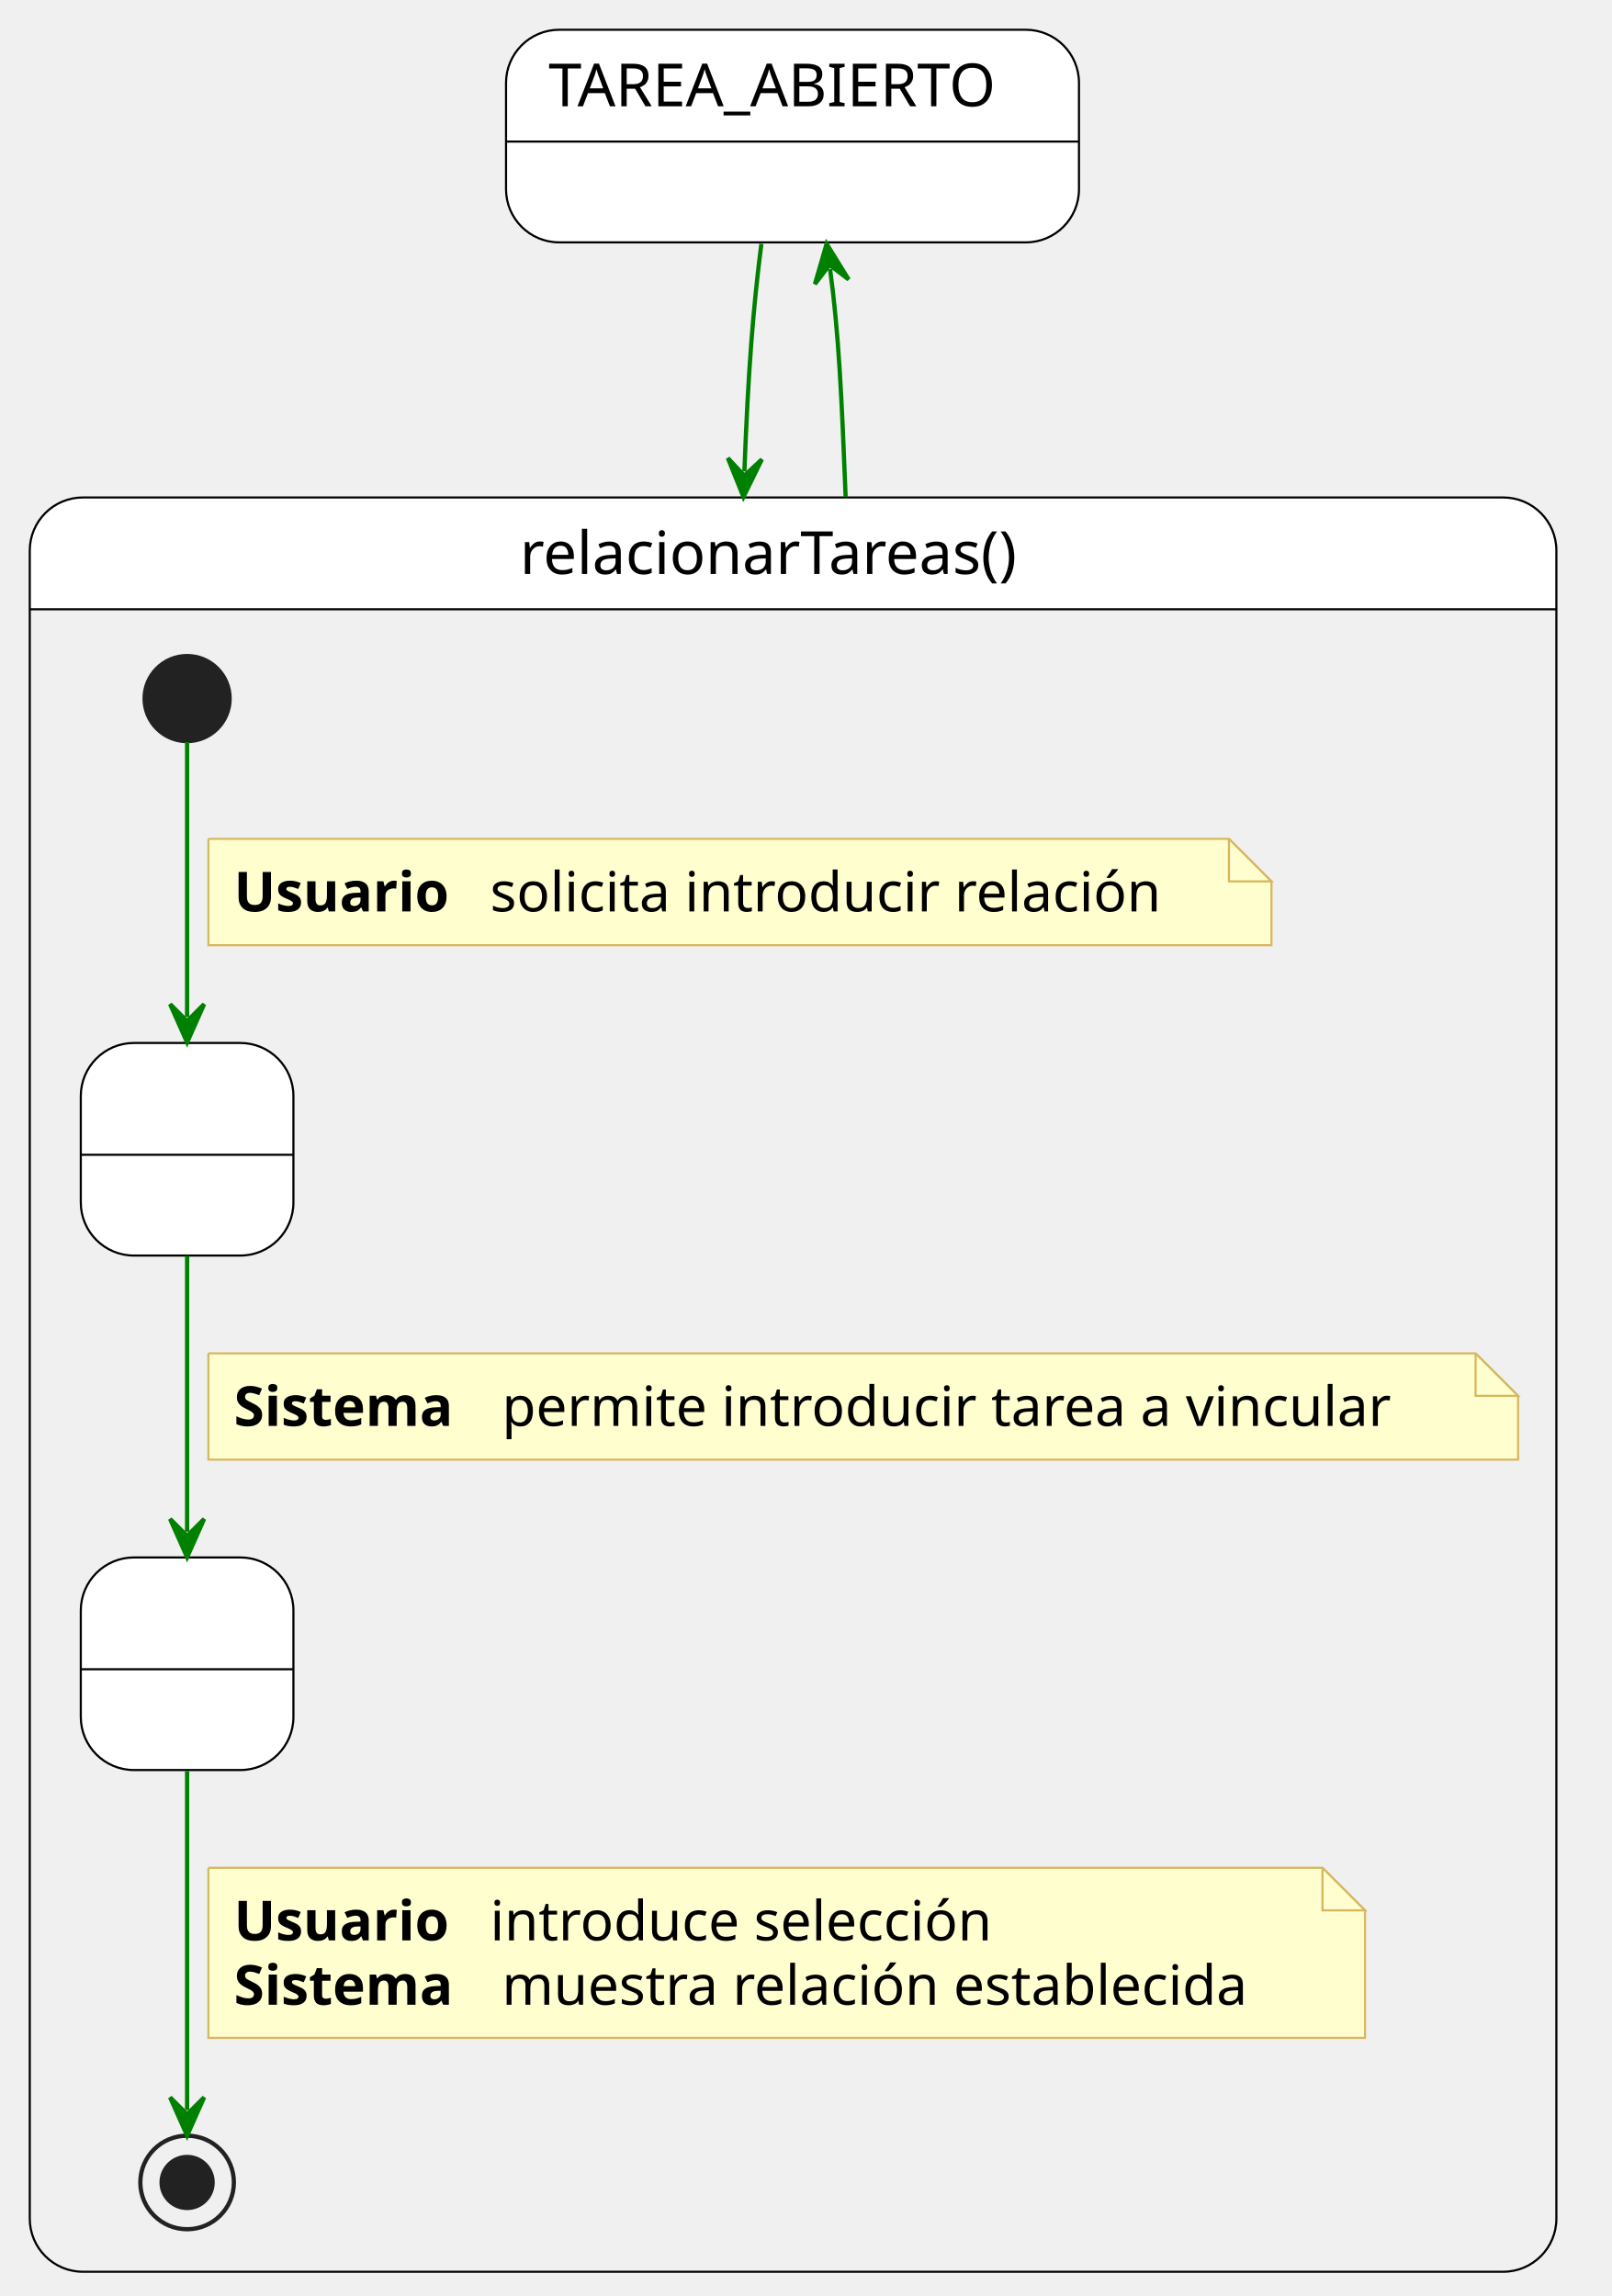
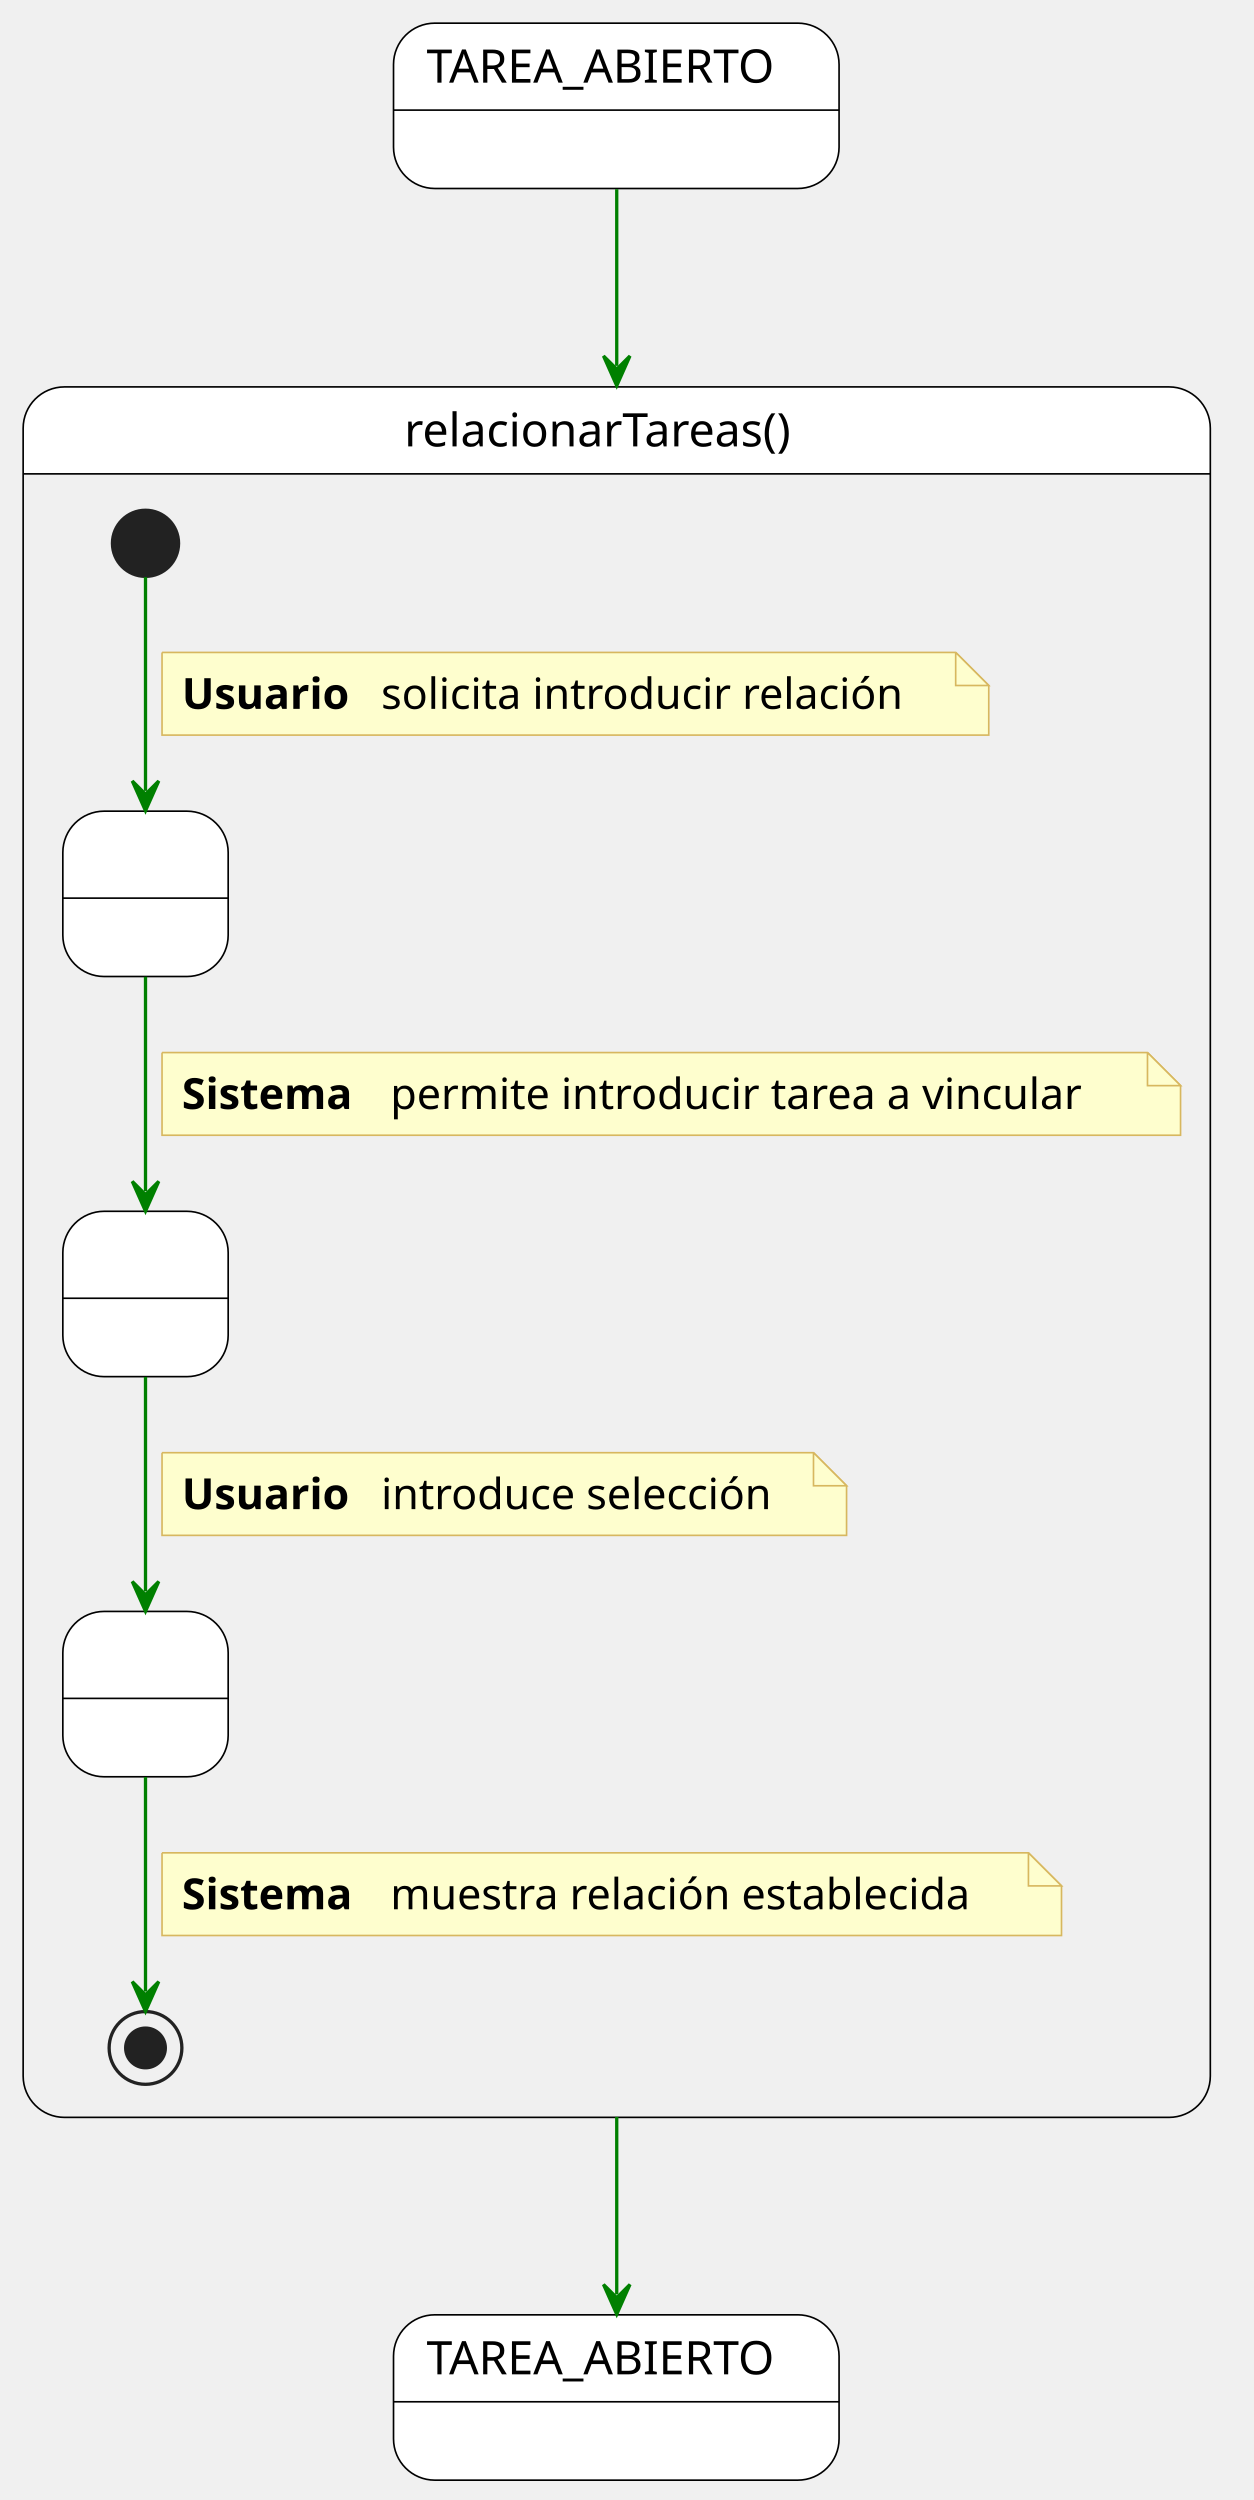
- <svg xmlns="http://www.w3.org/2000/svg" contentStyleType="text/css" data-diagram-type="STATE" height="540px" preserveAspectRatio="none" style="width:379px;height:540px;background:#FFFFFF;" version="1.1" viewBox="0 0 379 540" width="379px" zoomAndPan="magnify">
+ <svg xmlns="http://www.w3.org/2000/svg" contentStyleType="text/css" data-diagram-type="STATE" height="756px" preserveAspectRatio="none" style="width:379px;height:756px;background:#FFFFFF;" version="1.1" viewBox="0 0 379 756" width="379px" zoomAndPan="magnify">
  <defs />
  <g>
    <g id="TAREA_ABIERTO">
      <rect fill="#FFFFFF" height="50" rx="12.5" ry="12.5" style="stroke:#000000;stroke-width:0.5;" width="134.734" x="119" y="7" />
      <line style="stroke:#000000;stroke-width:0.5;" x1="119" x2="253.734" y1="33.297" y2="33.297" />
      <text fill="#000000" font-family="sans-serif" font-size="14" lengthAdjust="spacing" textLength="114.734" x="129" y="24.995">TAREA_ABIERTO</text>
    </g>
+     <g id="TAREA_ABIERTO_FINAL">
+       <rect fill="#FFFFFF" height="50" rx="12.5" ry="12.5" style="stroke:#000000;stroke-width:0.5;" width="134.734" x="119" y="700" />
+       <line style="stroke:#000000;stroke-width:0.5;" x1="119" x2="253.734" y1="726.297" y2="726.297" />
+       <text fill="#000000" font-family="sans-serif" font-size="14" lengthAdjust="spacing" textLength="114.734" x="129" y="717.995">TAREA_ABIERTO</text>
+     </g>
    <path d="M19.5,117 L353.5,117 A12.5,12.5 0 0 1 366,129.5 L366,143.297 L7,143.297 L7,129.5 A12.5,12.5 0 0 1 19.5,117" fill="#FFFFFF" />
-     <rect fill="none" height="417.297" rx="12.5" ry="12.5" style="stroke:#000000;stroke-width:0.5;" width="359" x="7" y="117" />
+     <rect fill="none" height="523.297" rx="12.5" ry="12.5" style="stroke:#000000;stroke-width:0.5;" width="359" x="7" y="117" />
    <line style="stroke:#000000;stroke-width:0.5;" x1="7" x2="366" y1="143.297" y2="143.297" />
    <text fill="#000000" font-family="sans-serif" font-size="14" lengthAdjust="spacing" textLength="128.495" x="122.252" y="134.995">relacionarTareas()</text>
    <ellipse cx="44" cy="164.297" fill="#222222" rx="10" ry="10" style="stroke:#222222;stroke-width:1;" />
-     <g id="relacionarTareas.Seleccion">
+     <g id="relacionarTareas.Estado1">
      <rect fill="#FFFFFF" height="50" rx="12.5" ry="12.5" style="stroke:#000000;stroke-width:0.5;" width="50" x="19" y="245.297" />
      <line style="stroke:#000000;stroke-width:0.5;" x1="19" x2="69" y1="271.594" y2="271.594" />
      <text fill="#000000" font-family="sans-serif" font-size="14" lengthAdjust="spacing" textLength="4.45" x="41.775" y="263.292"> </text>
    </g>
-     <g id="relacionarTareas.Vinculacion">
+     <g id="relacionarTareas.Estado2">
      <rect fill="#FFFFFF" height="50" rx="12.5" ry="12.5" style="stroke:#000000;stroke-width:0.5;" width="50" x="19" y="366.297" />
      <line style="stroke:#000000;stroke-width:0.5;" x1="19" x2="69" y1="392.594" y2="392.594" />
      <text fill="#000000" font-family="sans-serif" font-size="14" lengthAdjust="spacing" textLength="4.45" x="41.775" y="384.292"> </text>
    </g>
-     <ellipse cx="44" cy="513.297" fill="none" rx="11" ry="11" style="stroke:#222222;stroke-width:1;" />
-     <ellipse cx="44" cy="513.297" fill="#222222" rx="6" ry="6" style="stroke:#222222;stroke-width:1;" />
-     <g class="link" data-entity-1="Inicio" data-entity-2="Seleccion" data-source-line="19" data-uid="lnk2" id="link_Inicio_Seleccion">
-       <path d="M44,174.527 C44,190.237 44,216.657 44,239.167" fill="none" id="Inicio-to-Seleccion" style="stroke:#008000;stroke-width:1;" />
+     <g id="relacionarTareas.Estado3">
+       <rect fill="#FFFFFF" height="50" rx="12.5" ry="12.5" style="stroke:#000000;stroke-width:0.5;" width="50" x="19" y="487.297" />
+       <line style="stroke:#000000;stroke-width:0.5;" x1="19" x2="69" y1="513.594" y2="513.594" />
+       <text fill="#000000" font-family="sans-serif" font-size="14" lengthAdjust="spacing" textLength="4.45" x="41.775" y="505.292"> </text>
+     </g>
+     <ellipse cx="44" cy="619.297" fill="none" rx="11" ry="11" style="stroke:#222222;stroke-width:1;" />
+     <ellipse cx="44" cy="619.297" fill="#222222" rx="6" ry="6" style="stroke:#222222;stroke-width:1;" />
+     <g class="link" data-entity-1="Inicio" data-entity-2="Estado1" data-source-line="22" data-uid="lnk2" id="link_Inicio_Estado1">
+       <path d="M44,174.527 C44,190.237 44,216.657 44,239.167" fill="none" id="Inicio-to-Estado1" style="stroke:#008000;stroke-width:1;" />
      <polygon fill="#008000" points="44,245.167,48,236.167,44,240.167,40,236.167,44,245.167" style="stroke:#008000;stroke-width:1;" />
      <path d="M49,197.297 L49,222.297 L299,222.297 L299,207.297 L289,197.297 L49,197.297" fill="#FEFECE" style="stroke:#D7B75F;stroke-width:0.5;" />
      <path d="M289,197.297 L289,207.297 L299,207.297 L289,197.297" fill="#FEFECE" style="stroke:#D7B75F;stroke-width:0.5;" />
      <text fill="#000000" font-family="sans-serif" font-size="13" font-weight="bold" lengthAdjust="spacing" textLength="56.12" x="55" y="214.364">Usuario</text>
      <text fill="#000000" font-family="sans-serif" font-size="13" lengthAdjust="spacing" textLength="168.752" x="115.252" y="214.364">solicita introducir relación</text>
    </g>
-     <g class="link" data-entity-1="Seleccion" data-entity-2="Vinculacion" data-source-line="24" data-uid="lnk3" id="link_Seleccion_Vinculacion">
-       <path d="M44,295.377 C44,316.027 44,339.617 44,360.247" fill="none" id="Seleccion-to-Vinculacion" style="stroke:#008000;stroke-width:1;" />
+     <g class="link" data-entity-1="Estado1" data-entity-2="Estado2" data-source-line="28" data-uid="lnk3" id="link_Estado1_Estado2">
+       <path d="M44,295.377 C44,316.027 44,339.617 44,360.247" fill="none" id="Estado1-to-Estado2" style="stroke:#008000;stroke-width:1;" />
      <polygon fill="#008000" points="44,366.247,48,357.247,44,361.247,40,357.247,44,366.247" style="stroke:#008000;stroke-width:1;" />
      <path d="M49,318.297 L49,343.297 L357,343.297 L357,328.297 L347,318.297 L49,318.297" fill="#FEFECE" style="stroke:#D7B75F;stroke-width:0.5;" />
      <path d="M347,318.297 L347,328.297 L357,328.297 L347,318.297" fill="#FEFECE" style="stroke:#D7B75F;stroke-width:0.5;" />
      <text fill="#000000" font-family="sans-serif" font-size="13" font-weight="bold" lengthAdjust="spacing" textLength="58.906" x="55" y="335.364">Sistema</text>
      <text fill="#000000" font-family="sans-serif" font-size="13" lengthAdjust="spacing" textLength="224.529" x="118.039" y="335.364">permite introducir tarea a vincular</text>
    </g>
-     <g class="link" data-entity-1="Vinculacion" data-entity-2="Fin" data-source-line="29" data-uid="lnk4" id="link_Vinculacion_Fin">
-       <path d="M44,416.577 C44,442.877 44,477.567 44,496.277" fill="none" id="Vinculacion-to-Fin" style="stroke:#008000;stroke-width:1;" />
-       <polygon fill="#008000" points="44,502.277,48,493.277,44,497.277,40,493.277,44,502.277" style="stroke:#008000;stroke-width:1;" />
-       <path d="M49,439.297 L49,479.297 L321,479.297 L321,449.297 L311,439.297 L49,439.297" fill="#FEFECE" style="stroke:#D7B75F;stroke-width:0.5;" />
-       <path d="M311,439.297 L311,449.297 L321,449.297 L311,439.297" fill="#FEFECE" style="stroke:#D7B75F;stroke-width:0.5;" />
+     <g class="link" data-entity-1="Estado2" data-entity-2="Estado3" data-source-line="34" data-uid="lnk4" id="link_Estado2_Estado3">
+       <path d="M44,416.377 C44,437.027 44,460.617 44,481.247" fill="none" id="Estado2-to-Estado3" style="stroke:#008000;stroke-width:1;" />
+       <polygon fill="#008000" points="44,487.247,48,478.247,44,482.247,40,478.247,44,487.247" style="stroke:#008000;stroke-width:1;" />
+       <path d="M49,439.297 L49,464.297 L256,464.297 L256,449.297 L246,439.297 L49,439.297" fill="#FEFECE" style="stroke:#D7B75F;stroke-width:0.5;" />
+       <path d="M246,439.297 L246,449.297 L256,449.297 L246,439.297" fill="#FEFECE" style="stroke:#D7B75F;stroke-width:0.5;" />
      <text fill="#000000" font-family="sans-serif" font-size="13" font-weight="bold" lengthAdjust="spacing" textLength="56.12" x="55" y="456.364">Usuario</text>
      <text fill="#000000" font-family="sans-serif" font-size="13" lengthAdjust="spacing" textLength="126.496" x="115.252" y="456.364">introduce selección</text>
-       <text fill="#000000" font-family="sans-serif" font-size="13" font-weight="bold" lengthAdjust="spacing" textLength="58.906" x="55" y="471.497">Sistema</text>
-       <text fill="#000000" font-family="sans-serif" font-size="13" lengthAdjust="spacing" textLength="188.894" x="118.039" y="471.497">muestra relación establecida</text>
    </g>
-     <g class="link" data-entity-1="TAREA_ABIERTO" data-entity-2="relacionarTareas" data-source-line="36" data-uid="lnk5" id="link_TAREA_ABIERTO_relacionarTareas">
-       <path d="M179.05,57.35 C177.11,72.4 175.934,87.324 175.054,110.884" fill="none" id="TAREA_ABIERTO-to-relacionarTareas" style="stroke:#008000;stroke-width:1;" />
-       <polygon fill="#008000" points="174.83,116.88,179.163,108.036,175.017,111.883,171.169,107.737,174.83,116.88" style="stroke:#008000;stroke-width:1;" />
+     <g class="link" data-entity-1="Estado3" data-entity-2="Fin" data-source-line="40" data-uid="lnk5" id="link_Estado3_Fin">
+       <path d="M44,537.387 C44,559.787 44,586.067 44,602.247" fill="none" id="Estado3-to-Fin" style="stroke:#008000;stroke-width:1;" />
+       <polygon fill="#008000" points="44,608.247,48,599.247,44,603.247,40,599.247,44,608.247" style="stroke:#008000;stroke-width:1;" />
+       <path d="M49,560.297 L49,585.297 L321,585.297 L321,570.297 L311,560.297 L49,560.297" fill="#FEFECE" style="stroke:#D7B75F;stroke-width:0.5;" />
+       <path d="M311,560.297 L311,570.297 L321,570.297 L311,560.297" fill="#FEFECE" style="stroke:#D7B75F;stroke-width:0.5;" />
+       <text fill="#000000" font-family="sans-serif" font-size="13" font-weight="bold" lengthAdjust="spacing" textLength="58.906" x="55" y="577.364">Sistema</text>
+       <text fill="#000000" font-family="sans-serif" font-size="13" lengthAdjust="spacing" textLength="188.894" x="118.039" y="577.364">muestra relación establecida</text>
    </g>
-     <g class="link" data-entity-1="relacionarTareas" data-entity-2="TAREA_ABIERTO" data-source-line="37" data-uid="lnk6" id="link_relacionarTareas_TAREA_ABIERTO">
-       <path d="M198.86,116.88 C197.93,93.32 197.25,78.345 195.2,63.295" fill="none" id="relacionarTareas-to-TAREA_ABIERTO" style="stroke:#008000;stroke-width:1;" />
-       <polygon fill="#008000" points="194.39,57.35,191.641,66.808,195.065,62.304,199.568,65.728,194.39,57.35" style="stroke:#008000;stroke-width:1;" />
+     <g class="link" data-entity-1="TAREA_ABIERTO" data-entity-2="relacionarTareas" data-source-line="47" data-uid="lnk6" id="link_TAREA_ABIERTO_relacionarTareas">
+       <path d="M186.5,57.22 C186.5,72.08 186.5,86.8 186.5,110.64" fill="none" id="TAREA_ABIERTO-to-relacionarTareas" style="stroke:#008000;stroke-width:1;" />
+       <polygon fill="#008000" points="186.5,116.64,190.5,107.64,186.5,111.64,182.5,107.64,186.5,116.64" style="stroke:#008000;stroke-width:1;" />
+     </g>
+     <g class="link" data-entity-1="relacionarTareas" data-entity-2="TAREA_ABIERTO_FINAL" data-source-line="48" data-uid="lnk7" id="link_relacionarTareas_TAREA_ABIERTO_FINAL">
+       <path d="M186.5,640.17 C186.5,664.11 186.5,678.93 186.5,693.83" fill="none" id="relacionarTareas-to-TAREA_ABIERTO_FINAL" style="stroke:#008000;stroke-width:1;" />
+       <polygon fill="#008000" points="186.5,699.83,190.5,690.83,186.5,694.83,182.5,690.83,186.5,699.83" style="stroke:#008000;stroke-width:1;" />
    </g>
  </g>
</svg>
